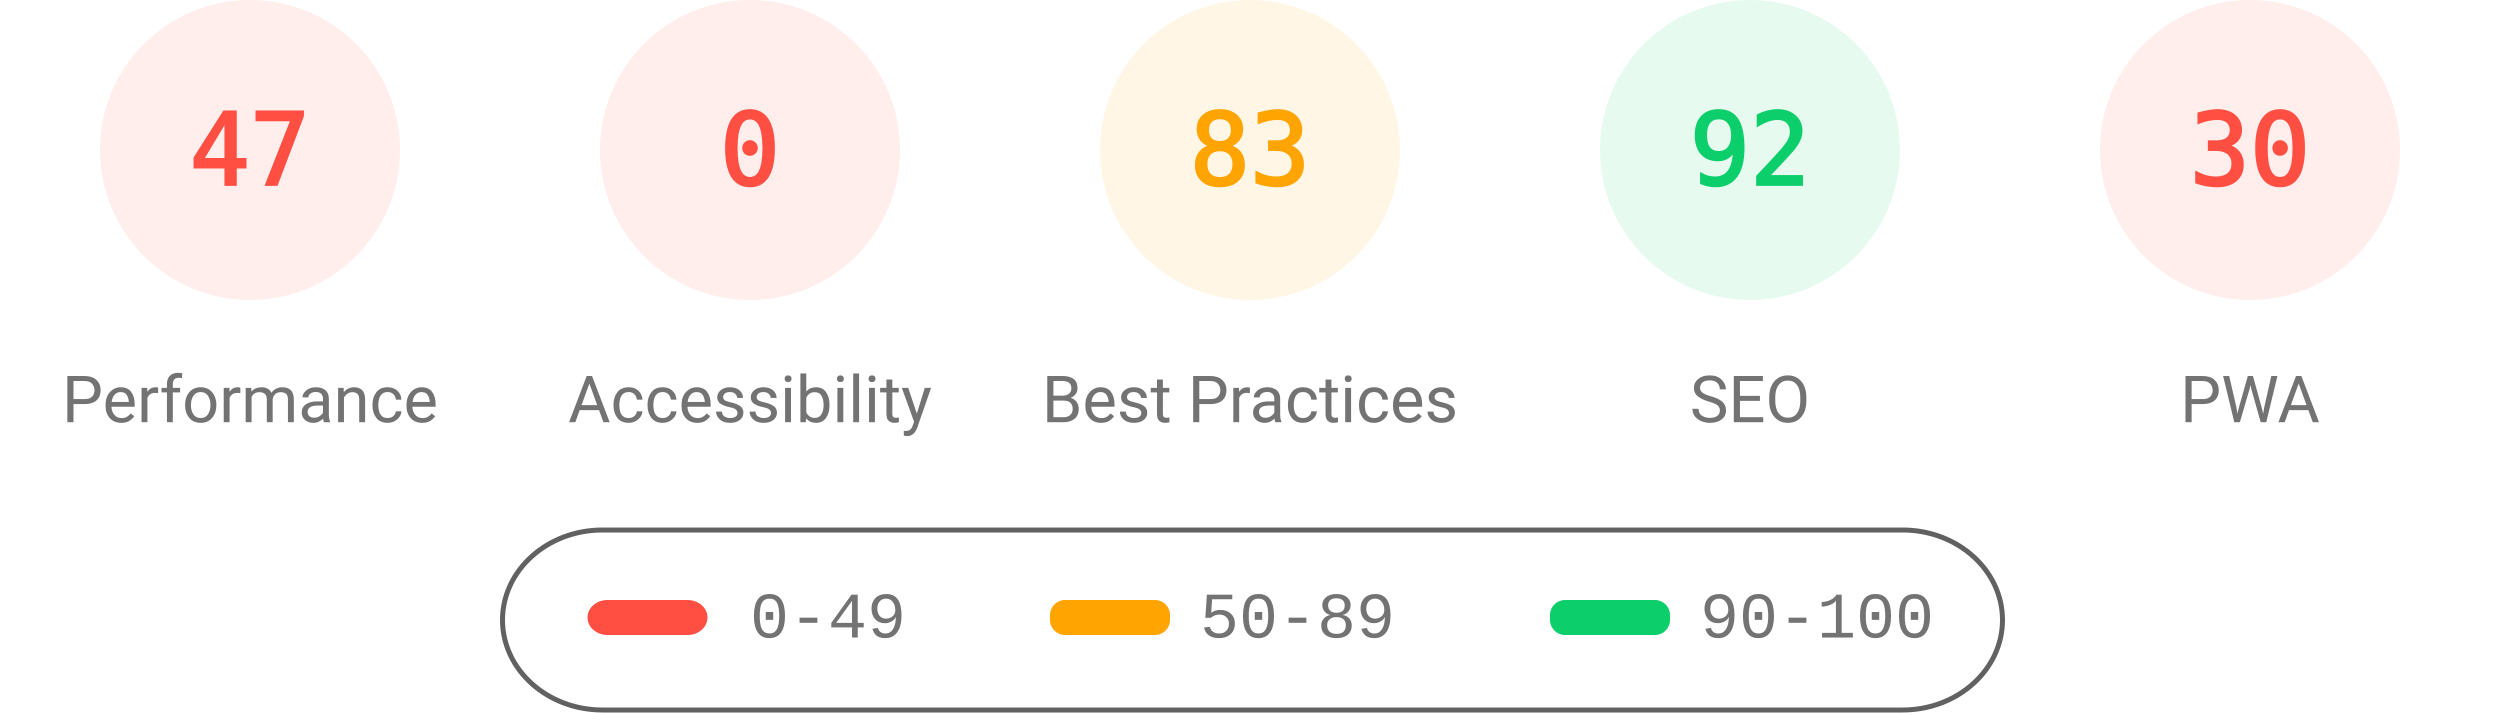
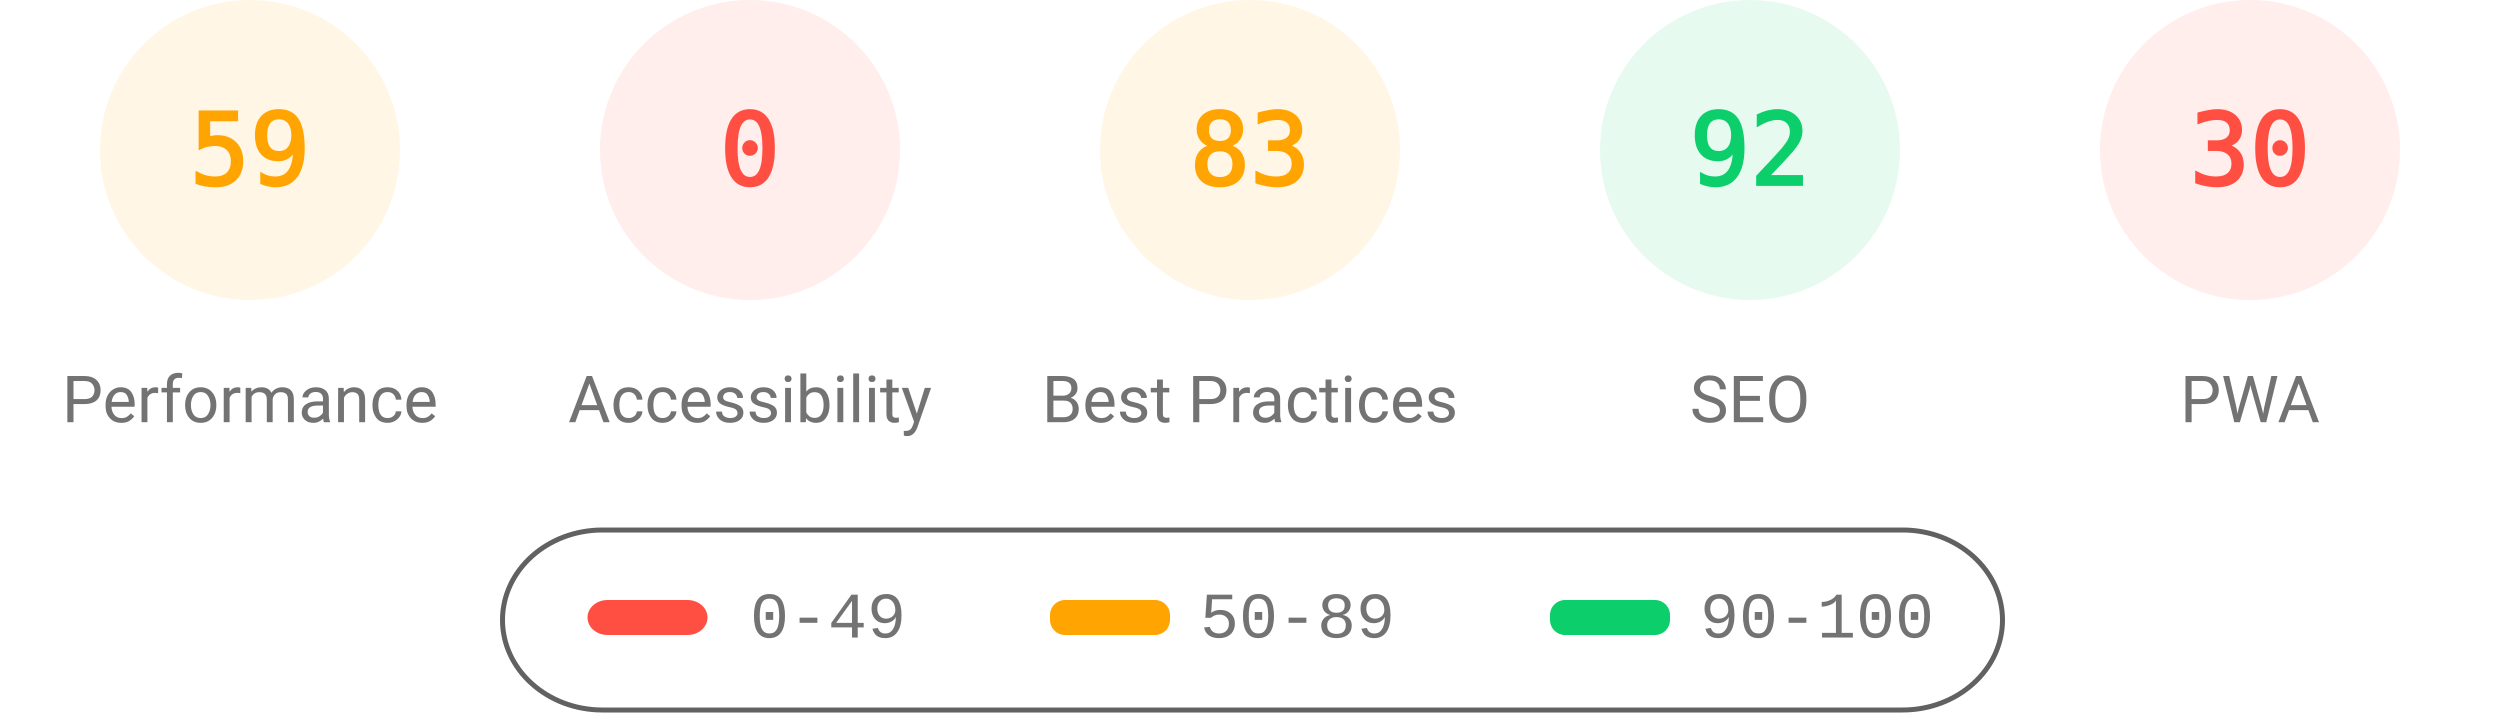
<svg xmlns="http://www.w3.org/2000/svg" fill="none" width="1000" height="285">
  <style>.gauge-base{opacity:.1}.gauge-arc{fill:none;animation-delay:250ms;stroke-linecap:round;transform:rotate(-90deg);transform-origin:100px 60px;animation:load-gauge 1s ease forwards}.guage-text{font-size:40px;font-family:monospace;text-align:center}.guage-red{color:#ff4e42;fill:#ff4e42;stroke:#ff4e42}.guage-orange{color:#ffa400;fill:#ffa400;stroke:#ffa400}.guage-green{color:#0cce6b;fill:#0cce6b;stroke:#0cce6b}.guage-undefined{color:#5c5c5c;fill:#5c5c5c;stroke:#5c5c5c}.guage-title{color:#737373;fill:#737373;stroke:none;font-size:26px;line-height:26px;font-family:Roboto,Halvetica,Arial,sans-serif}@keyframes load-gauge{from{stroke-dasharray:0 352.858}}</style>
-   <svg class="guage-div guage-perf guage-red" viewBox="0 0 200 200" width="200" height="200">
+   <svg class="guage-div guage-perf guage-orange" viewBox="0 0 200 200" width="200" height="200">
    <circle class="gauge-base" r="56" cx="100" cy="60" stroke-width="8" />
-     <circle class="gauge-arc guage-arc-1" r="56" cx="100" cy="60" stroke-width="8" style="stroke-dasharray:165.373,351.858" />
-     <text class="guage-text" x="100" y="60" alignment-baseline="central" dominant-baseline="central" text-anchor="middle">47</text>
+     <circle class="gauge-arc guage-arc-1" r="56" cx="100" cy="60" stroke-width="8" style="stroke-dasharray:207.596,351.858" />
+     <text class="guage-text" x="100" y="60" alignment-baseline="central" dominant-baseline="central" text-anchor="middle">59</text>
    <text class="guage-title" x="100" y="160" alignment-baseline="central" dominant-baseline="central" text-anchor="middle">Performance</text>
  </svg>
  <svg class="guage-div guage-acc guage-red" viewBox="0 0 200 200" width="200" height="200" x="200">
    <circle class="gauge-base" r="56" cx="100" cy="60" stroke-width="8" />
    <circle class="gauge-arc guage-arc-2" r="56" cx="100" cy="60" stroke-width="8" style="stroke-dasharray:0,351.858" />
    <text class="guage-text" x="100" y="60" alignment-baseline="central" dominant-baseline="central" text-anchor="middle">0</text>
    <text class="guage-title" x="100" y="160" alignment-baseline="central" dominant-baseline="central" text-anchor="middle">Accessibility</text>
  </svg>
  <svg class="guage-div guage-best guage-orange" viewBox="0 0 200 200" width="200" height="200" x="400">
    <circle class="gauge-base" r="56" cx="100" cy="60" stroke-width="8" />
    <circle class="gauge-arc guage-arc-3" r="56" cx="100" cy="60" stroke-width="8" style="stroke-dasharray:292.042,351.858" />
    <text class="guage-text" x="100" y="60" alignment-baseline="central" dominant-baseline="central" text-anchor="middle">83</text>
    <text class="guage-title" x="100" y="160" alignment-baseline="central" dominant-baseline="central" text-anchor="middle">Best Practices</text>
  </svg>
  <svg class="guage-div guage-seo guage-green" viewBox="0 0 200 200" width="200" height="200" x="600">
    <circle class="gauge-base" r="56" cx="100" cy="60" stroke-width="8" />
    <circle class="gauge-arc guage-arc-4" r="56" cx="100" cy="60" stroke-width="8" style="stroke-dasharray:323.709,351.858" />
    <text class="guage-text" x="100" y="60" alignment-baseline="central" dominant-baseline="central" text-anchor="middle">92</text>
    <text class="guage-title" x="100" y="160" alignment-baseline="central" dominant-baseline="central" text-anchor="middle">SEO</text>
  </svg>
  <svg class="guage-div guage-pwa guage-red" viewBox="0 0 200 200" width="200" height="200" x="800">
    <circle class="gauge-base" r="56" cx="100" cy="60" stroke-width="8" />
    <circle class="gauge-arc guage-arc-4" r="56" cx="100" cy="60" stroke-width="8" style="stroke-dasharray:105.557,351.858" />
    <text class="guage-text" x="100" y="60" alignment-baseline="central" dominant-baseline="central" text-anchor="middle">30</text>
    <text class="guage-title" x="100" y="160" alignment-baseline="central" dominant-baseline="central" text-anchor="middle">PWA</text>
  </svg>
  <svg width="604" height="76" x="200" y="210">
    <path fill="none" id="canvas_background" d="M-1-1h604v80H-1z" />
    <rect fill-opacity="0" stroke="#616161" stroke-width="2" rx="40" id="svg_2" height="72" width="600" y="2" x="1" fill="#000" />
    <rect stroke="#000" rx="8" id="svg_3" height="14" width="48" y="30" x="35" stroke-opacity="null" stroke-width="0" fill="#ff4e42" />
    <rect stroke="#000" rx="6" id="svg_4" height="14" width="48" y="30" x="220" stroke-opacity="null" stroke-width="0" fill="#ffa400" />
    <rect stroke="#000" rx="6" id="svg_5" height="14" width="48" y="30" x="420" stroke-opacity="null" stroke-width="0" fill="#0cce6b" />
    <text xml:space="preserve" text-anchor="start" font-family="'Courier New', Courier, monospace" font-size="26" id="svg_6" y="45" x="100" stroke-opacity="null" stroke-width="0" stroke="#000" fill="#737373">0-49</text>
    <text xml:space="preserve" text-anchor="start" font-family="'Courier New', Courier, monospace" font-size="26" id="svg_7" y="45" x="280" stroke-opacity="null" stroke-width="0" stroke="#000" fill="#737373">50-89</text>
    <text xml:space="preserve" text-anchor="start" font-family="'Courier New', Courier, monospace" font-size="26" id="svg_8" y="45" x="480" stroke-opacity="null" stroke-width="0" stroke="#000" fill="#737373">90-100</text>
  </svg>
</svg>
